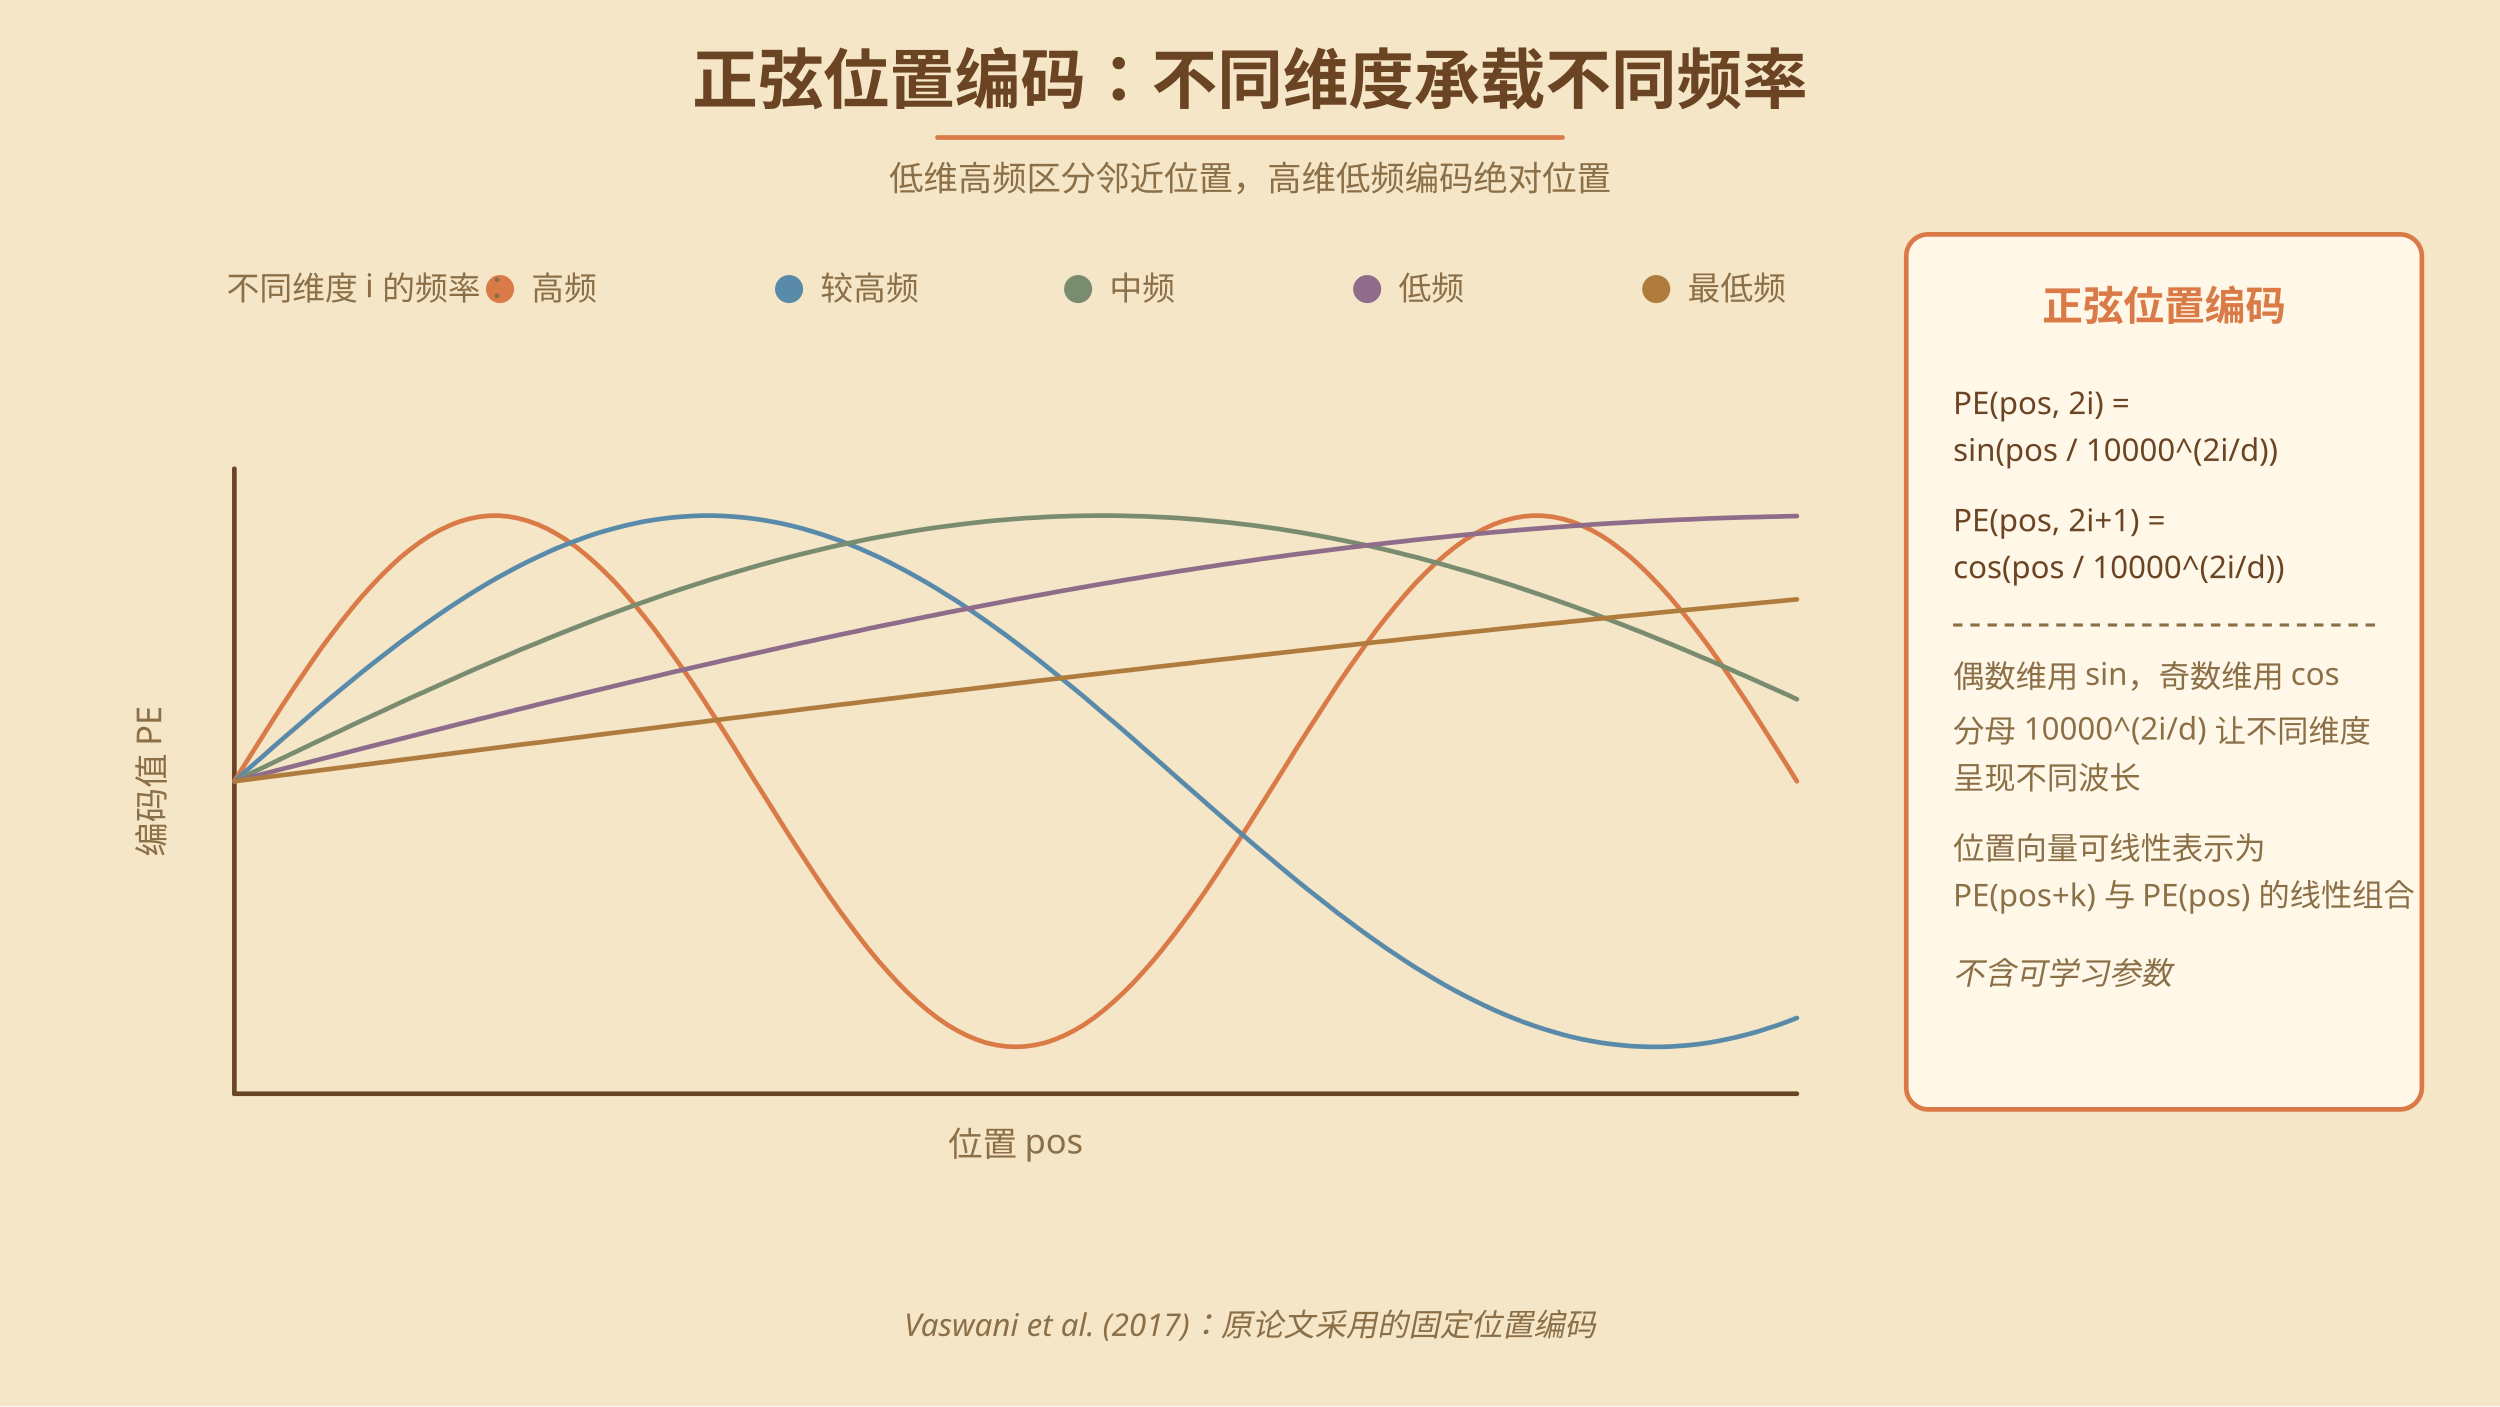
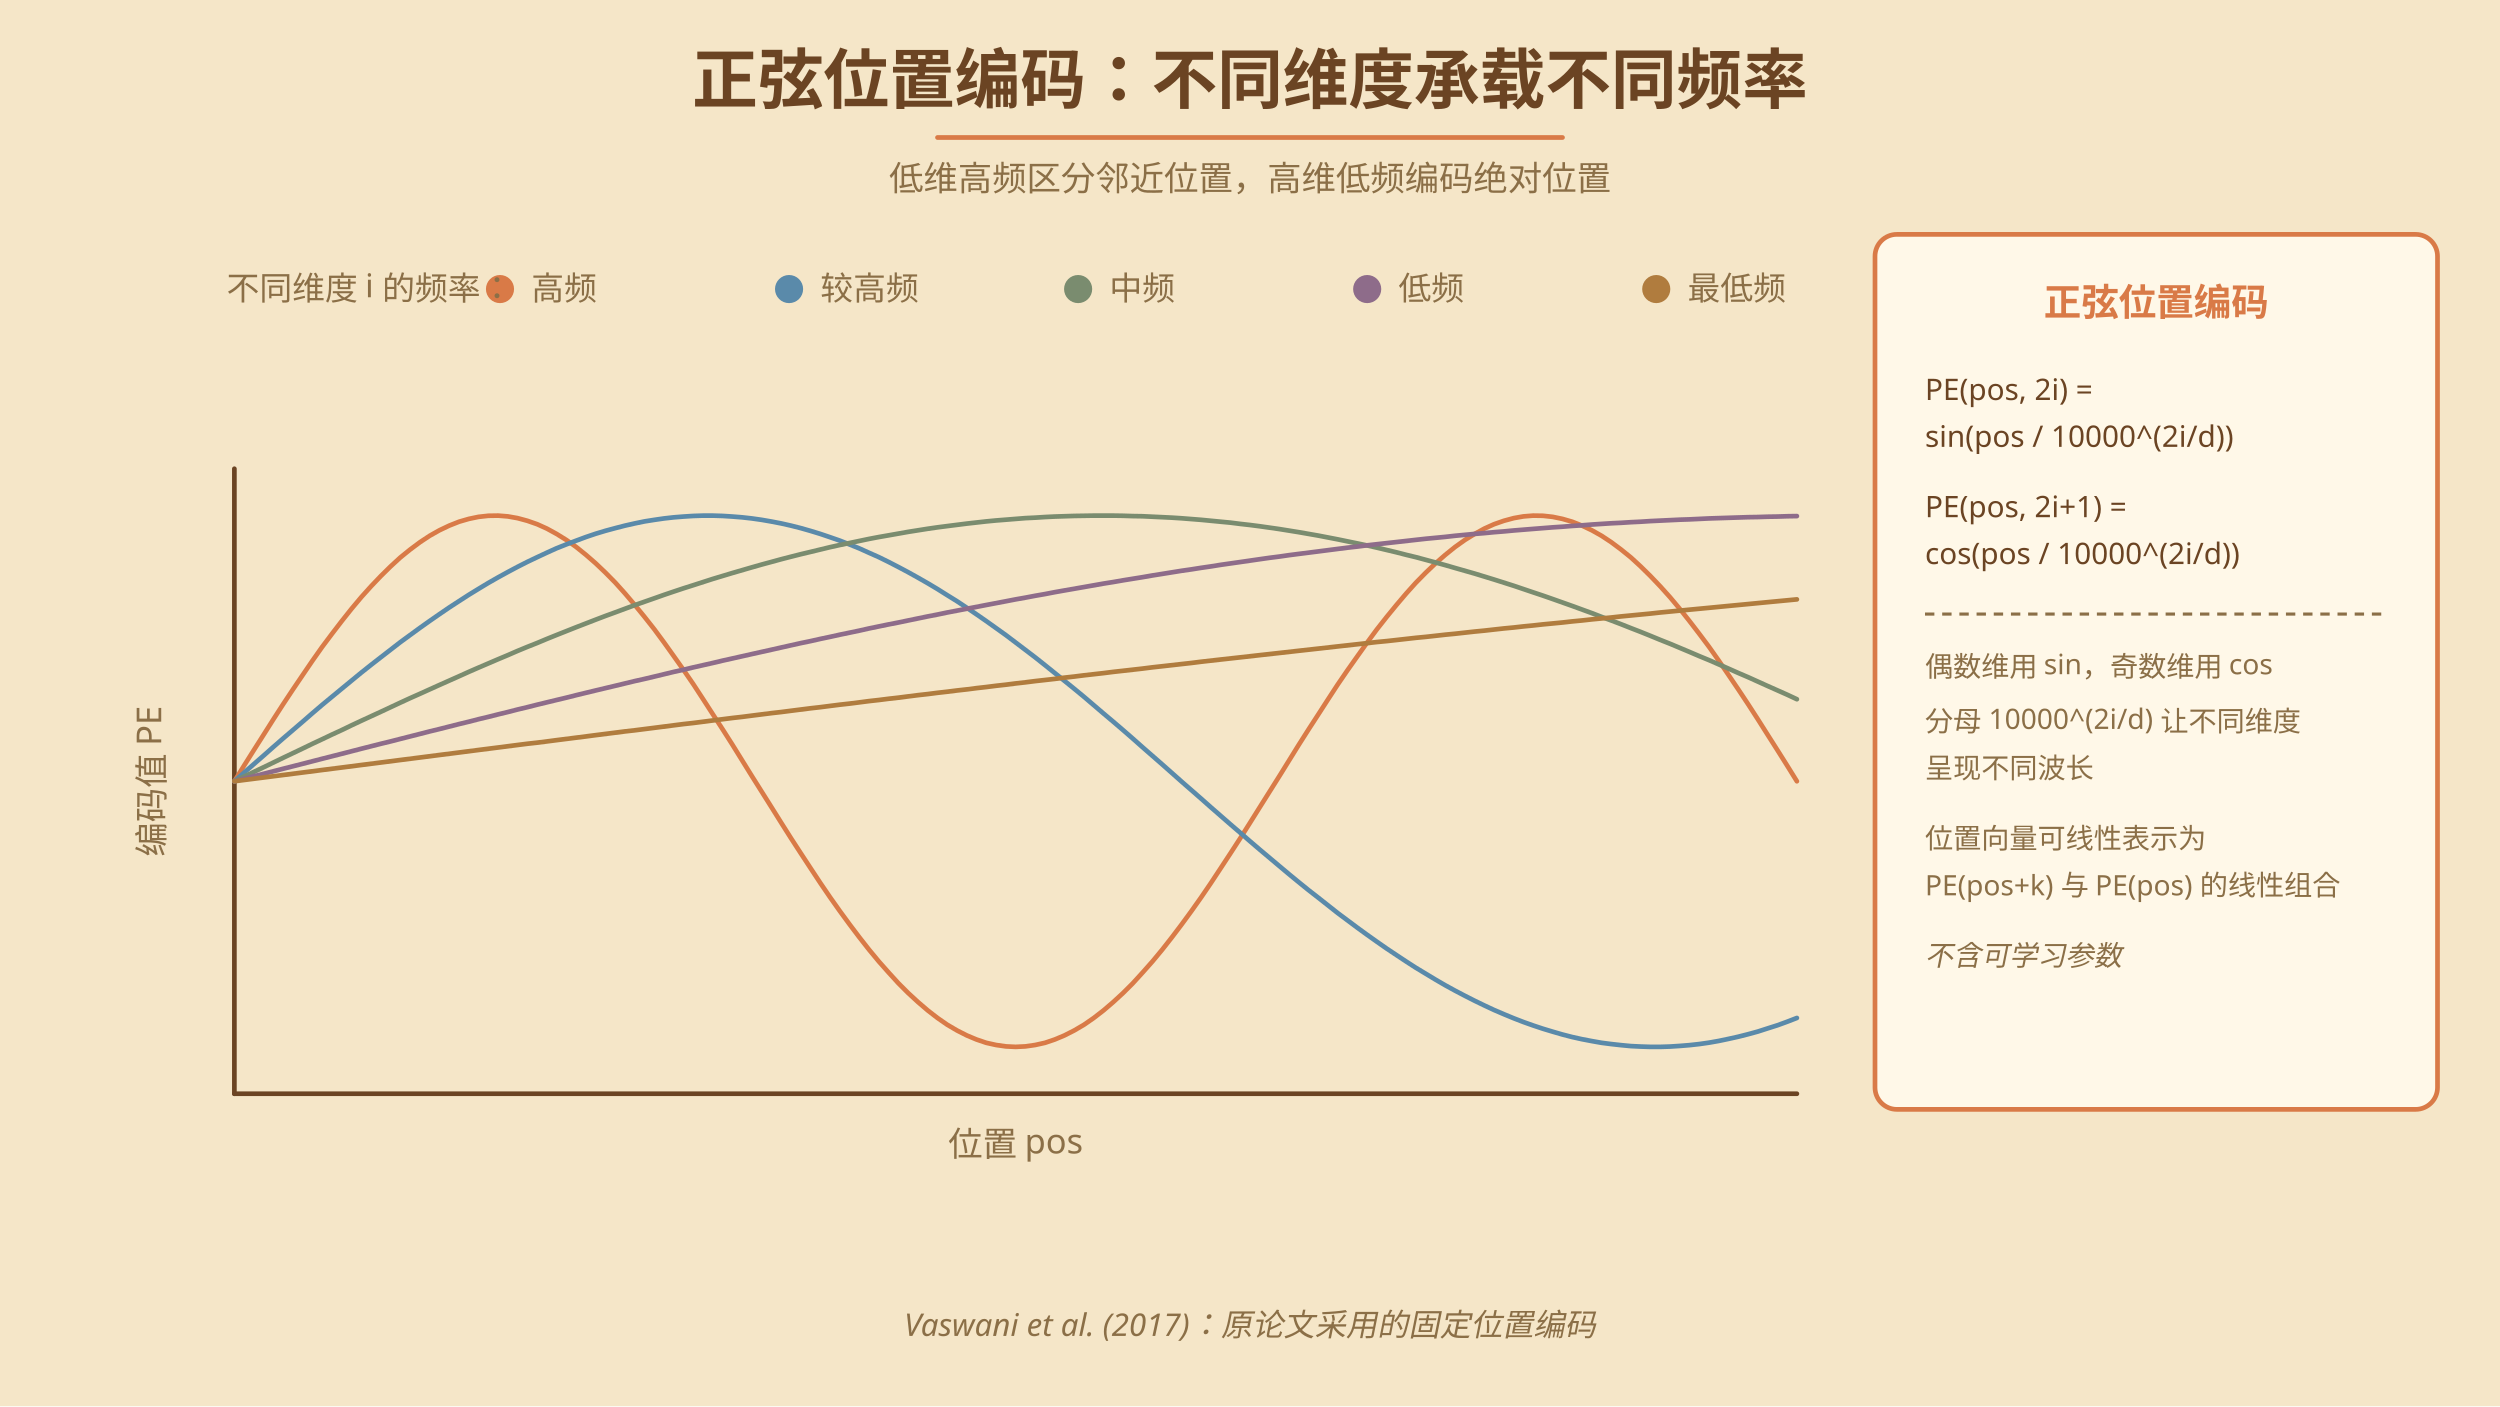
<svg xmlns="http://www.w3.org/2000/svg" viewBox="0 0 1600 900" font-family="'PingFang SC', 'Microsoft YaHei', 'Hiragino Sans GB', 'WenQuanYi Micro Hei', sans-serif">
  <defs>
    <marker id="arw" viewBox="0 0 10 10" refX="9" refY="5" markerWidth="7" markerHeight="7" orient="auto-start-reverse">
      <path d="M 0 0 L 10 5 L 0 10 z" fill="#D97A47" />
    </marker>
  </defs>
  <rect width="1600" height="900" fill="#F5E6C8" />
  <text x="800" y="66" font-size="42" font-weight="700" text-anchor="middle" fill="#6B4423">正弦位置编码：不同维度承载不同频率</text>
  <line x1="600" y1="88" x2="1000" y2="88" stroke="#D97A47" stroke-width="3" stroke-linecap="round" />
  <text x="800" y="122" font-size="22" text-anchor="middle" fill="#8B6F47">低维高频区分邻近位置，高维低频编码绝对位置</text>
  <line x1="150" y1="700" x2="1150" y2="700" stroke="#6B4423" stroke-width="3" stroke-linecap="round" />
  <line x1="150" y1="700" x2="150" y2="300" stroke="#6B4423" stroke-width="3" stroke-linecap="round" />
  <text x="650" y="740" font-size="22" text-anchor="middle" fill="#8B6F47">位置 pos</text>
  <text x="105" y="500" font-size="22" text-anchor="middle" fill="#8B6F47" transform="rotate(-90 105 500)">编码值 PE</text>
  <polyline points="150.0,500.0 156.2,490.0 162.5,480.0 168.8,470.1 175.0,460.3 181.2,450.7 187.5,441.2 193.8,431.9 200.0,422.8 206.2,414.0 212.5,405.6 218.8,397.4 225.0,389.6 231.2,382.2 237.5,375.2 243.8,368.6 250.0,362.5 256.2,356.8 262.5,351.7 268.8,347.0 275.0,342.9 281.2,339.4 287.5,336.4 293.8,333.9 300.0,332.1 306.2,330.8 312.5,330.1 318.8,330.0 325.0,330.5 331.2,331.6 337.5,333.3 343.8,335.5 350.0,338.3 356.2,341.7 362.5,345.6 368.8,350.1 375.0,355.1 381.2,360.5 387.5,366.5 393.8,372.9 400.0,379.8 406.2,387.1 412.5,394.8 418.8,402.8 425.0,411.2 431.2,419.9 437.5,428.8 443.8,438.0 450.0,447.5 456.2,457.1 462.5,466.8 468.8,476.7 475.0,486.7 481.2,496.7 487.5,506.7 493.8,516.7 500.0,526.6 506.2,536.4 512.5,546.1 518.8,555.7 525.0,565.1 531.2,574.2 537.5,583.1 543.8,591.7 550.0,599.9 556.2,607.8 562.5,615.4 568.8,622.5 575.0,629.3 581.2,635.5 587.5,641.3 593.8,646.7 600.0,651.5 606.2,655.8 612.5,659.5 618.8,662.7 625.0,665.3 631.2,667.4 637.5,668.8 643.8,669.7 650.0,670.0 656.2,669.7 662.5,668.8 668.8,667.4 675.0,665.3 681.2,662.7 687.5,659.5 693.8,655.8 700.0,651.5 706.2,646.7 712.5,641.3 718.8,635.5 725.0,629.3 731.2,622.5 737.5,615.4 743.8,607.8 750.0,599.9 756.2,591.7 762.5,583.1 768.8,574.2 775.0,565.1 781.2,555.7 787.5,546.1 793.8,536.4 800.0,526.6 806.2,516.7 812.5,506.7 818.8,496.7 825.0,486.7 831.2,476.7 837.5,466.8 843.8,457.1 850.0,447.5 856.2,438.0 862.5,428.8 868.8,419.9 875.0,411.2 881.2,402.8 887.5,394.8 893.8,387.1 900.0,379.8 906.2,372.9 912.5,366.5 918.8,360.5 925.0,355.1 931.2,350.1 937.5,345.6 943.8,341.7 950.0,338.3 956.2,335.5 962.5,333.3 968.8,331.6 975.0,330.5 981.2,330.0 987.5,330.1 993.8,330.8 1000.0,332.1 1006.2,333.9 1012.5,336.4 1018.8,339.4 1025.0,342.9 1031.2,347.0 1037.5,351.7 1043.8,356.8 1050.0,362.5 1056.2,368.6 1062.5,375.2 1068.8,382.2 1075.0,389.6 1081.2,397.4 1087.5,405.6 1093.8,414.0 1100.0,422.8 1106.2,431.9 1112.5,441.2 1118.8,450.7 1125.0,460.3 1131.2,470.1 1137.5,480.0 1143.8,490.0 1150.0,500.0" fill="none" stroke="#D97A47" stroke-width="3" stroke-linecap="round" />
  <circle cx="320" cy="185" r="9" fill="#D97A47" />
  <text x="340" y="192" font-size="21" fill="#8B6F47">高频</text>
  <polyline points="150.0,500.0 156.2,494.5 162.5,489.0 168.8,483.5 175.0,478.0 181.2,472.6 187.5,467.2 193.8,461.8 200.0,456.4 206.2,451.1 212.5,445.9 218.8,440.7 225.0,435.6 231.2,430.5 237.5,425.5 243.8,420.6 250.0,415.8 256.2,411.0 262.5,406.4 268.8,401.8 275.0,397.4 281.2,393.1 287.5,388.8 293.8,384.7 300.0,380.7 306.2,376.9 312.5,373.1 318.8,369.5 325.0,366.1 331.2,362.8 337.5,359.6 343.8,356.6 350.0,353.7 356.2,350.9 362.5,348.4 368.8,346.0 375.0,343.7 381.2,341.6 387.5,339.7 393.8,338.0 400.0,336.4 406.2,335.0 412.5,333.7 418.8,332.7 425.0,331.8 431.2,331.1 437.5,330.6 443.8,330.2 450.0,330.0 456.2,330.0 462.5,330.2 468.8,330.6 475.0,331.1 481.2,331.8 487.5,332.7 493.8,333.8 500.0,335.0 506.2,336.4 512.5,338.0 518.8,339.8 525.0,341.7 531.2,343.8 537.5,346.0 543.8,348.5 550.0,351.0 556.2,353.8 562.5,356.6 568.8,359.7 575.0,362.9 581.2,366.2 587.5,369.7 593.8,373.3 600.0,377.0 606.2,380.9 612.5,384.8 618.8,389.0 625.0,393.2 631.2,397.5 637.5,402.0 643.8,406.5 650.0,411.2 656.2,415.9 662.5,420.7 668.8,425.7 675.0,430.7 681.2,435.7 687.5,440.8 693.8,446.0 700.0,451.3 706.2,456.6 712.5,461.9 718.8,467.3 725.0,472.7 731.2,478.2 737.5,483.7 743.8,489.2 750.0,494.7 756.2,500.2 762.5,505.7 768.8,511.2 775.0,516.7 781.2,522.1 787.5,527.6 793.8,533.0 800.0,538.4 806.2,543.7 812.5,549.0 818.8,554.3 825.0,559.5 831.2,564.6 837.5,569.7 843.8,574.6 850.0,579.5 856.2,584.4 862.5,589.1 868.8,593.8 875.0,598.3 881.2,602.7 887.5,607.1 893.8,611.3 900.0,615.4 906.2,619.4 912.5,623.2 918.8,627.0 925.0,630.6 931.2,634.0 937.5,637.3 943.8,640.5 950.0,643.5 956.2,646.4 962.5,649.1 968.8,651.7 975.0,654.1 981.2,656.3 987.5,658.4 993.8,660.3 1000.0,662.1 1006.2,663.7 1012.5,665.1 1018.8,666.3 1025.0,667.4 1031.2,668.2 1037.5,668.9 1043.8,669.5 1050.0,669.8 1056.2,670.0 1062.5,670.0 1068.8,669.8 1075.0,669.4 1081.2,668.9 1087.5,668.2 1093.8,667.3 1100.0,666.2 1106.2,664.9 1112.5,663.5 1118.8,661.9 1125.0,660.2 1131.2,658.2 1137.5,656.2 1143.8,653.9 1150.0,651.5" fill="none" stroke="#5A8AAA" stroke-width="3" stroke-linecap="round" />
  <circle cx="505" cy="185" r="9" fill="#5A8AAA" />
  <text x="525" y="192" font-size="21" fill="#8B6F47">较高频</text>
  <polyline points="150.0,500.0 156.2,497.0 162.5,494.0 168.8,491.0 175.0,488.0 181.2,485.0 187.5,482.0 193.8,479.0 200.0,476.0 206.2,473.1 212.5,470.1 218.8,467.2 225.0,464.2 231.2,461.3 237.5,458.4 243.8,455.5 250.0,452.6 256.2,449.7 262.5,446.8 268.8,444.0 275.0,441.2 281.2,438.4 287.5,435.6 293.8,432.8 300.0,430.0 306.2,427.3 312.5,424.6 318.8,421.9 325.0,419.3 331.2,416.6 337.5,414.0 343.8,411.5 350.0,408.9 356.2,406.4 362.5,403.9 368.8,401.4 375.0,399.0 381.2,396.6 387.5,394.2 393.8,391.9 400.0,389.6 406.2,387.3 412.5,385.1 418.8,382.9 425.0,380.7 431.2,378.6 437.5,376.5 443.8,374.5 450.0,372.5 456.2,370.5 462.5,368.6 468.8,366.7 475.0,364.9 481.2,363.1 487.5,361.3 493.8,359.6 500.0,357.9 506.2,356.3 512.5,354.7 518.8,353.2 525.0,351.7 531.2,350.2 537.5,348.8 543.8,347.5 550.0,346.2 556.2,344.9 562.5,343.7 568.8,342.6 575.0,341.5 581.2,340.4 587.5,339.4 593.8,338.4 600.0,337.5 606.2,336.7 612.5,335.9 618.8,335.1 625.0,334.4 631.2,333.7 637.5,333.1 643.8,332.6 650.0,332.1 656.2,331.6 662.5,331.3 668.8,330.9 675.0,330.6 681.2,330.4 687.5,330.2 693.8,330.1 700.0,330.0 706.2,330.0 712.5,330.0 718.8,330.1 725.0,330.3 731.2,330.4 737.5,330.7 743.8,331.0 750.0,331.3 756.2,331.7 762.5,332.2 768.8,332.7 775.0,333.3 781.2,333.9 787.5,334.5 793.8,335.3 800.0,336.0 806.2,336.8 812.5,337.7 818.8,338.6 825.0,339.6 831.2,340.6 837.5,341.7 843.8,342.8 850.0,344.0 856.2,345.2 862.5,346.5 868.8,347.8 875.0,349.1 881.2,350.5 887.5,352.0 893.8,353.5 900.0,355.1 906.2,356.6 912.5,358.3 918.8,360.0 925.0,361.7 931.2,363.5 937.5,365.3 943.8,367.1 950.0,369.0 956.2,370.9 962.5,372.9 968.8,374.9 975.0,377.0 981.2,379.1 987.5,381.2 993.8,383.4 1000.0,385.6 1006.2,387.8 1012.5,390.1 1018.8,392.4 1025.0,394.8 1031.2,397.1 1037.5,399.5 1043.8,402.0 1050.0,404.4 1056.2,406.9 1062.5,409.5 1068.8,412.0 1075.0,414.6 1081.2,417.2 1087.5,419.9 1093.8,422.5 1100.0,425.2 1106.2,427.9 1112.5,430.7 1118.8,433.4 1125.0,436.2 1131.2,439.0 1137.5,441.8 1143.8,444.6 1150.0,447.5" fill="none" stroke="#7A8C6F" stroke-width="3" stroke-linecap="round" />
  <circle cx="690" cy="185" r="9" fill="#7A8C6F" />
  <text x="710" y="192" font-size="21" fill="#8B6F47">中频</text>
  <polyline points="150.0,500.0 156.2,498.4 162.5,496.8 168.8,495.2 175.0,493.6 181.2,492.0 187.5,490.4 193.8,488.8 200.0,487.2 206.2,485.6 212.5,484.0 218.8,482.4 225.0,480.8 231.2,479.2 237.5,477.6 243.8,476.0 250.0,474.5 256.2,472.9 262.5,471.3 268.8,469.7 275.0,468.1 281.2,466.6 287.5,465.0 293.8,463.4 300.0,461.9 306.2,460.3 312.5,458.8 318.8,457.2 325.0,455.7 331.2,454.1 337.5,452.6 343.8,451.0 350.0,449.5 356.2,448.0 362.5,446.5 368.8,444.9 375.0,443.4 381.2,441.9 387.5,440.4 393.8,438.9 400.0,437.4 406.2,435.9 412.5,434.5 418.8,433.0 425.0,431.5 431.2,430.0 437.5,428.6 443.8,427.1 450.0,425.7 456.2,424.3 462.5,422.8 468.8,421.4 475.0,420.0 481.2,418.6 487.5,417.2 493.8,415.8 500.0,414.4 506.2,413.0 512.5,411.6 518.8,410.3 525.0,408.9 531.2,407.6 537.5,406.2 543.8,404.9 550.0,403.6 556.2,402.2 562.5,400.9 568.8,399.6 575.0,398.4 581.2,397.1 587.5,395.8 593.8,394.5 600.0,393.3 606.2,392.0 612.5,390.8 618.8,389.6 625.0,388.4 631.2,387.2 637.5,386.0 643.8,384.8 650.0,383.6 656.2,382.5 662.5,381.3 668.8,380.2 675.0,379.0 681.2,377.9 687.5,376.8 693.8,375.7 700.0,374.6 706.2,373.5 712.5,372.5 718.8,371.4 725.0,370.4 731.2,369.4 737.5,368.3 743.8,367.3 750.0,366.3 756.2,365.3 762.5,364.4 768.8,363.4 775.0,362.5 781.2,361.5 787.5,360.6 793.8,359.7 800.0,358.8 806.2,357.9 812.5,357.0 818.8,356.2 825.0,355.3 831.2,354.5 837.5,353.7 843.8,352.9 850.0,352.1 856.2,351.3 862.5,350.5 868.8,349.8 875.0,349.0 881.2,348.3 887.5,347.6 893.8,346.9 900.0,346.2 906.2,345.5 912.5,344.8 918.8,344.2 925.0,343.6 931.2,342.9 937.5,342.3 943.8,341.7 950.0,341.2 956.2,340.6 962.5,340.1 968.8,339.5 975.0,339.0 981.2,338.5 987.5,338.0 993.8,337.5 1000.0,337.1 1006.2,336.6 1012.5,336.2 1018.8,335.7 1025.0,335.3 1031.2,334.9 1037.5,334.6 1043.8,334.2 1050.0,333.9 1056.2,333.5 1062.5,333.2 1068.8,332.9 1075.0,332.6 1081.2,332.4 1087.5,332.1 1093.8,331.8 1100.0,331.6 1106.2,331.4 1112.5,331.2 1118.8,331.0 1125.0,330.9 1131.2,330.7 1137.5,330.6 1143.8,330.4 1150.0,330.3" fill="none" stroke="#8E6C8A" stroke-width="3" stroke-linecap="round" />
  <circle cx="875" cy="185" r="9" fill="#8E6C8A" />
  <text x="895" y="192" font-size="21" fill="#8B6F47">低频</text>
  <polyline points="150.0,500.0 156.2,499.2 162.5,498.4 168.8,497.6 175.0,496.8 181.2,496.0 187.5,495.2 193.8,494.4 200.0,493.6 206.2,492.8 212.5,492.0 218.8,491.2 225.0,490.4 231.2,489.6 237.5,488.8 243.8,488.0 250.0,487.2 256.2,486.4 262.5,485.6 268.8,484.8 275.0,484.0 281.2,483.2 287.5,482.4 293.8,481.6 300.0,480.8 306.2,480.0 312.5,479.2 318.8,478.4 325.0,477.6 331.2,476.8 337.5,476.0 343.8,475.3 350.0,474.5 356.2,473.7 362.5,472.9 368.8,472.1 375.0,471.3 381.2,470.5 387.5,469.7 393.8,468.9 400.0,468.1 406.2,467.4 412.5,466.6 418.8,465.8 425.0,465.0 431.2,464.2 437.5,463.4 443.8,462.7 450.0,461.9 456.2,461.1 462.5,460.3 468.8,459.5 475.0,458.8 481.2,458.0 487.5,457.2 493.8,456.4 500.0,455.7 506.2,454.9 512.5,454.1 518.8,453.3 525.0,452.6 531.2,451.8 537.5,451.0 543.8,450.3 550.0,449.5 556.2,448.7 562.5,448.0 568.8,447.2 575.0,446.5 581.2,445.7 587.5,444.9 593.8,444.2 600.0,443.4 606.2,442.7 612.5,441.9 618.8,441.2 625.0,440.4 631.2,439.7 637.5,438.9 643.8,438.2 650.0,437.4 656.2,436.7 662.5,435.9 668.8,435.2 675.0,434.5 681.2,433.7 687.5,433.0 693.8,432.2 700.0,431.5 706.2,430.8 712.5,430.0 718.8,429.3 725.0,428.6 731.2,427.9 737.5,427.1 743.8,426.4 750.0,425.7 756.2,425.0 762.5,424.3 768.8,423.5 775.0,422.8 781.2,422.1 787.5,421.4 793.8,420.7 800.0,420.0 806.2,419.3 812.5,418.6 818.8,417.9 825.0,417.2 831.2,416.5 837.5,415.8 843.8,415.1 850.0,414.4 856.2,413.7 862.5,413.0 868.8,412.3 875.0,411.6 881.2,410.9 887.5,410.3 893.8,409.6 900.0,408.9 906.2,408.2 912.5,407.6 918.8,406.9 925.0,406.2 931.2,405.6 937.5,404.9 943.8,404.2 950.0,403.6 956.2,402.9 962.5,402.2 968.8,401.6 975.0,400.9 981.2,400.3 987.5,399.6 993.8,399.0 1000.0,398.4 1006.2,397.7 1012.5,397.1 1018.8,396.4 1025.0,395.8 1031.2,395.2 1037.5,394.5 1043.8,393.9 1050.0,393.3 1056.2,392.7 1062.5,392.0 1068.8,391.4 1075.0,390.8 1081.2,390.2 1087.5,389.6 1093.8,389.0 1100.0,388.4 1106.2,387.8 1112.5,387.2 1118.8,386.6 1125.0,386.0 1131.2,385.4 1137.5,384.8 1143.8,384.2 1150.0,383.6" fill="none" stroke="#B07C3E" stroke-width="3" stroke-linecap="round" />
  <circle cx="1060" cy="185" r="9" fill="#B07C3E" />
  <text x="1080" y="192" font-size="21" fill="#8B6F47">最低频</text>
  <text x="145" y="192" font-size="21" fill="#8B6F47">不同维度 i 的频率：</text>
-   <rect x="1220" y="150" width="330" height="560" rx="14" fill="#FFF8E8" stroke="#D97A47" stroke-width="3" />
-   <text x="1385" y="205" font-size="26" font-weight="700" text-anchor="middle" fill="#D97A47">正弦位置编码</text>
-   <text x="1250" y="265" font-size="20" fill="#6B4423">PE(pos, 2i) =</text>
-   <text x="1250" y="295" font-size="20" fill="#6B4423">  sin(pos / 10000^(2i/d))</text>
-   <text x="1250" y="340" font-size="20" fill="#6B4423">PE(pos, 2i+1) =</text>
-   <text x="1250" y="370" font-size="20" fill="#6B4423">  cos(pos / 10000^(2i/d))</text>
-   <line x1="1250" y1="400" x2="1520" y2="400" stroke="#8B6F47" stroke-width="2" stroke-dasharray="6,5" />
-   <text x="1250" y="440" font-size="20" fill="#8B6F47">偶数维用 sin，奇数维用 cos</text>
-   <text x="1250" y="475" font-size="20" fill="#8B6F47">分母 10000^(2i/d) 让不同维度</text>
-   <text x="1250" y="505" font-size="20" fill="#8B6F47">呈现不同波长</text>
-   <text x="1250" y="550" font-size="20" fill="#8B6F47">位置向量可线性表示为</text>
-   <text x="1250" y="580" font-size="20" fill="#8B6F47">PE(pos+k) 与 PE(pos) 的线性组合</text>
-   <text x="1250" y="630" font-size="20" fill="#8B6F47" font-style="italic">不含可学习参数</text>
+   <rect x="1200" y="150" width="360" height="560" rx="14" fill="#FFF8E8" stroke="#D97A47" stroke-width="3" />
+   <text x="1380" y="202" font-size="24" font-weight="700" text-anchor="middle" fill="#D97A47">正弦位置编码</text>
+   <text x="1232" y="256" font-size="19" fill="#6B4423">PE(pos, 2i) =</text>
+   <text x="1232" y="286" font-size="19" fill="#6B4423">sin(pos / 10000^(2i/d))</text>
+   <text x="1232" y="331" font-size="19" fill="#6B4423">PE(pos, 2i+1) =</text>
+   <text x="1232" y="361" font-size="19" fill="#6B4423">cos(pos / 10000^(2i/d))</text>
+   <line x1="1232" y1="393" x2="1528" y2="393" stroke="#8B6F47" stroke-width="2" stroke-dasharray="6,5" />
+   <text x="1232" y="433" font-size="18" fill="#8B6F47">偶数维用 sin，奇数维用 cos</text>
+   <text x="1232" y="468" font-size="18" fill="#8B6F47">分母 10000^(2i/d) 让不同维度</text>
+   <text x="1232" y="498" font-size="18" fill="#8B6F47">呈现不同波长</text>
+   <text x="1232" y="543" font-size="18" fill="#8B6F47">位置向量可线性表示为</text>
+   <text x="1232" y="573" font-size="18" fill="#8B6F47">PE(pos+k) 与 PE(pos) 的线性组合</text>
+   <text x="1232" y="618" font-size="18" fill="#8B6F47" font-style="italic">不含可学习参数</text>
  <text x="800" y="855" font-size="20" text-anchor="middle" fill="#8B6F47" font-style="italic">Vaswani et al. (2017)：原论文采用的固定位置编码</text>
</svg>
